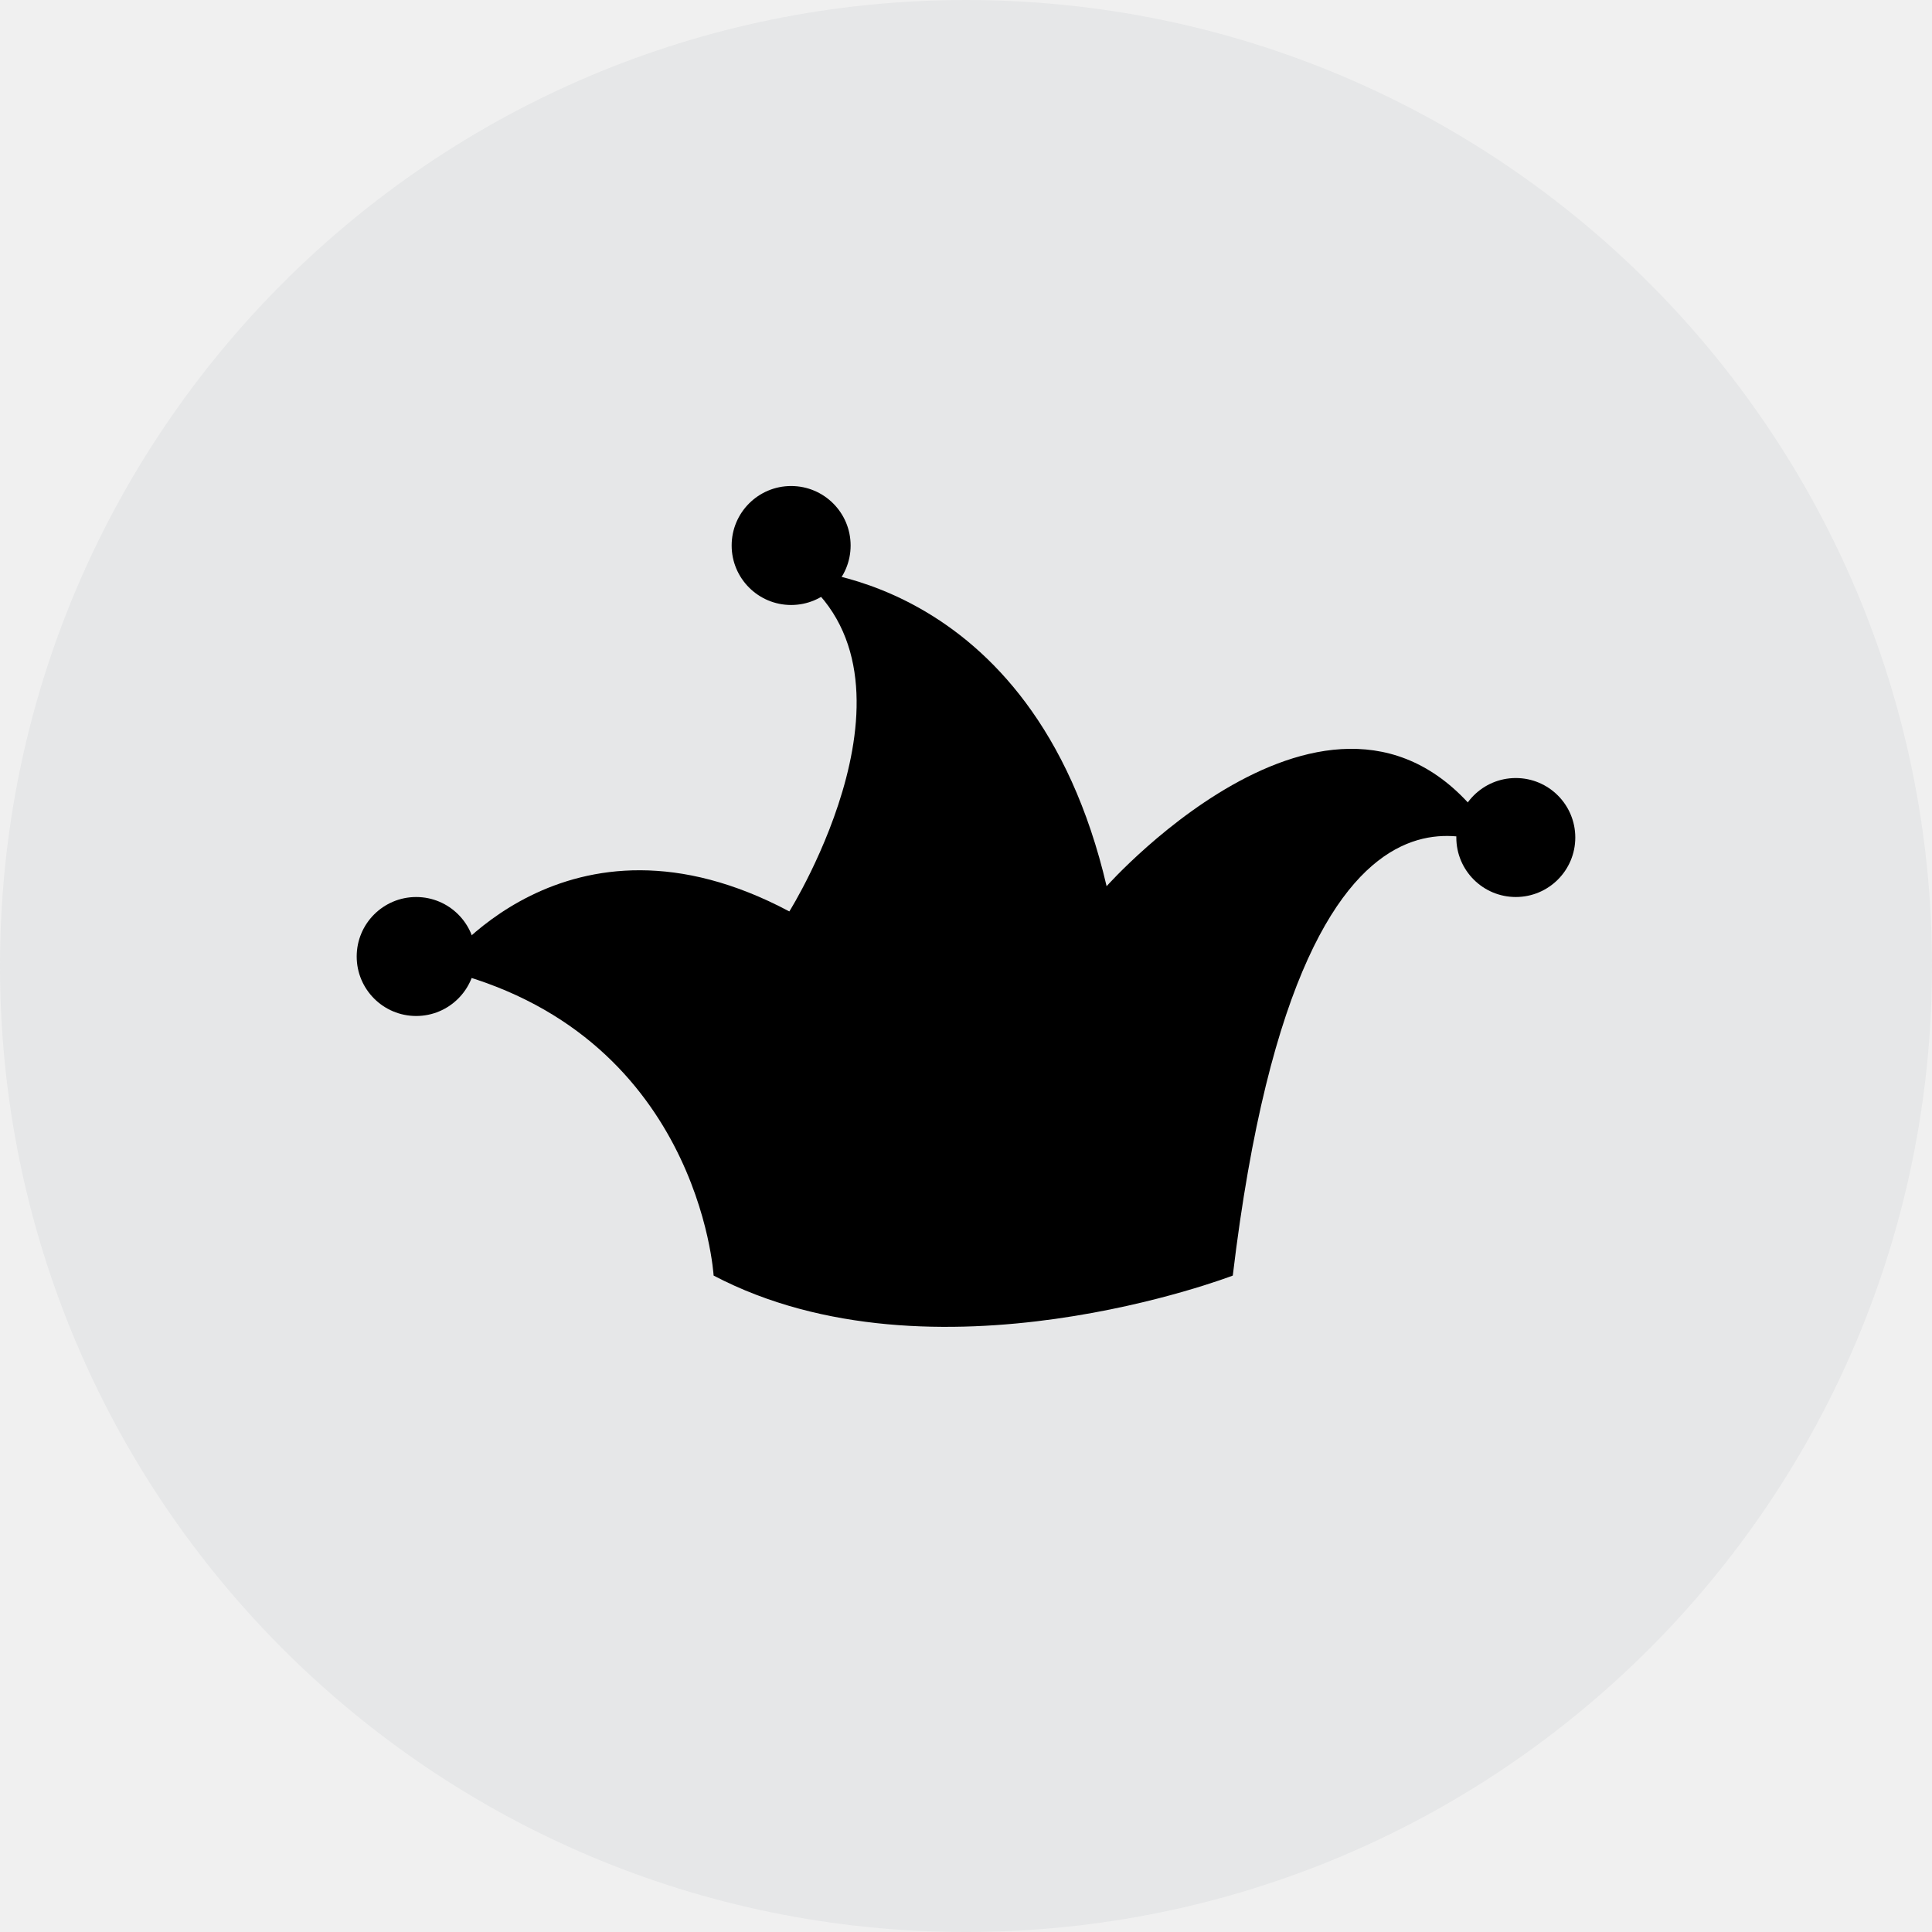
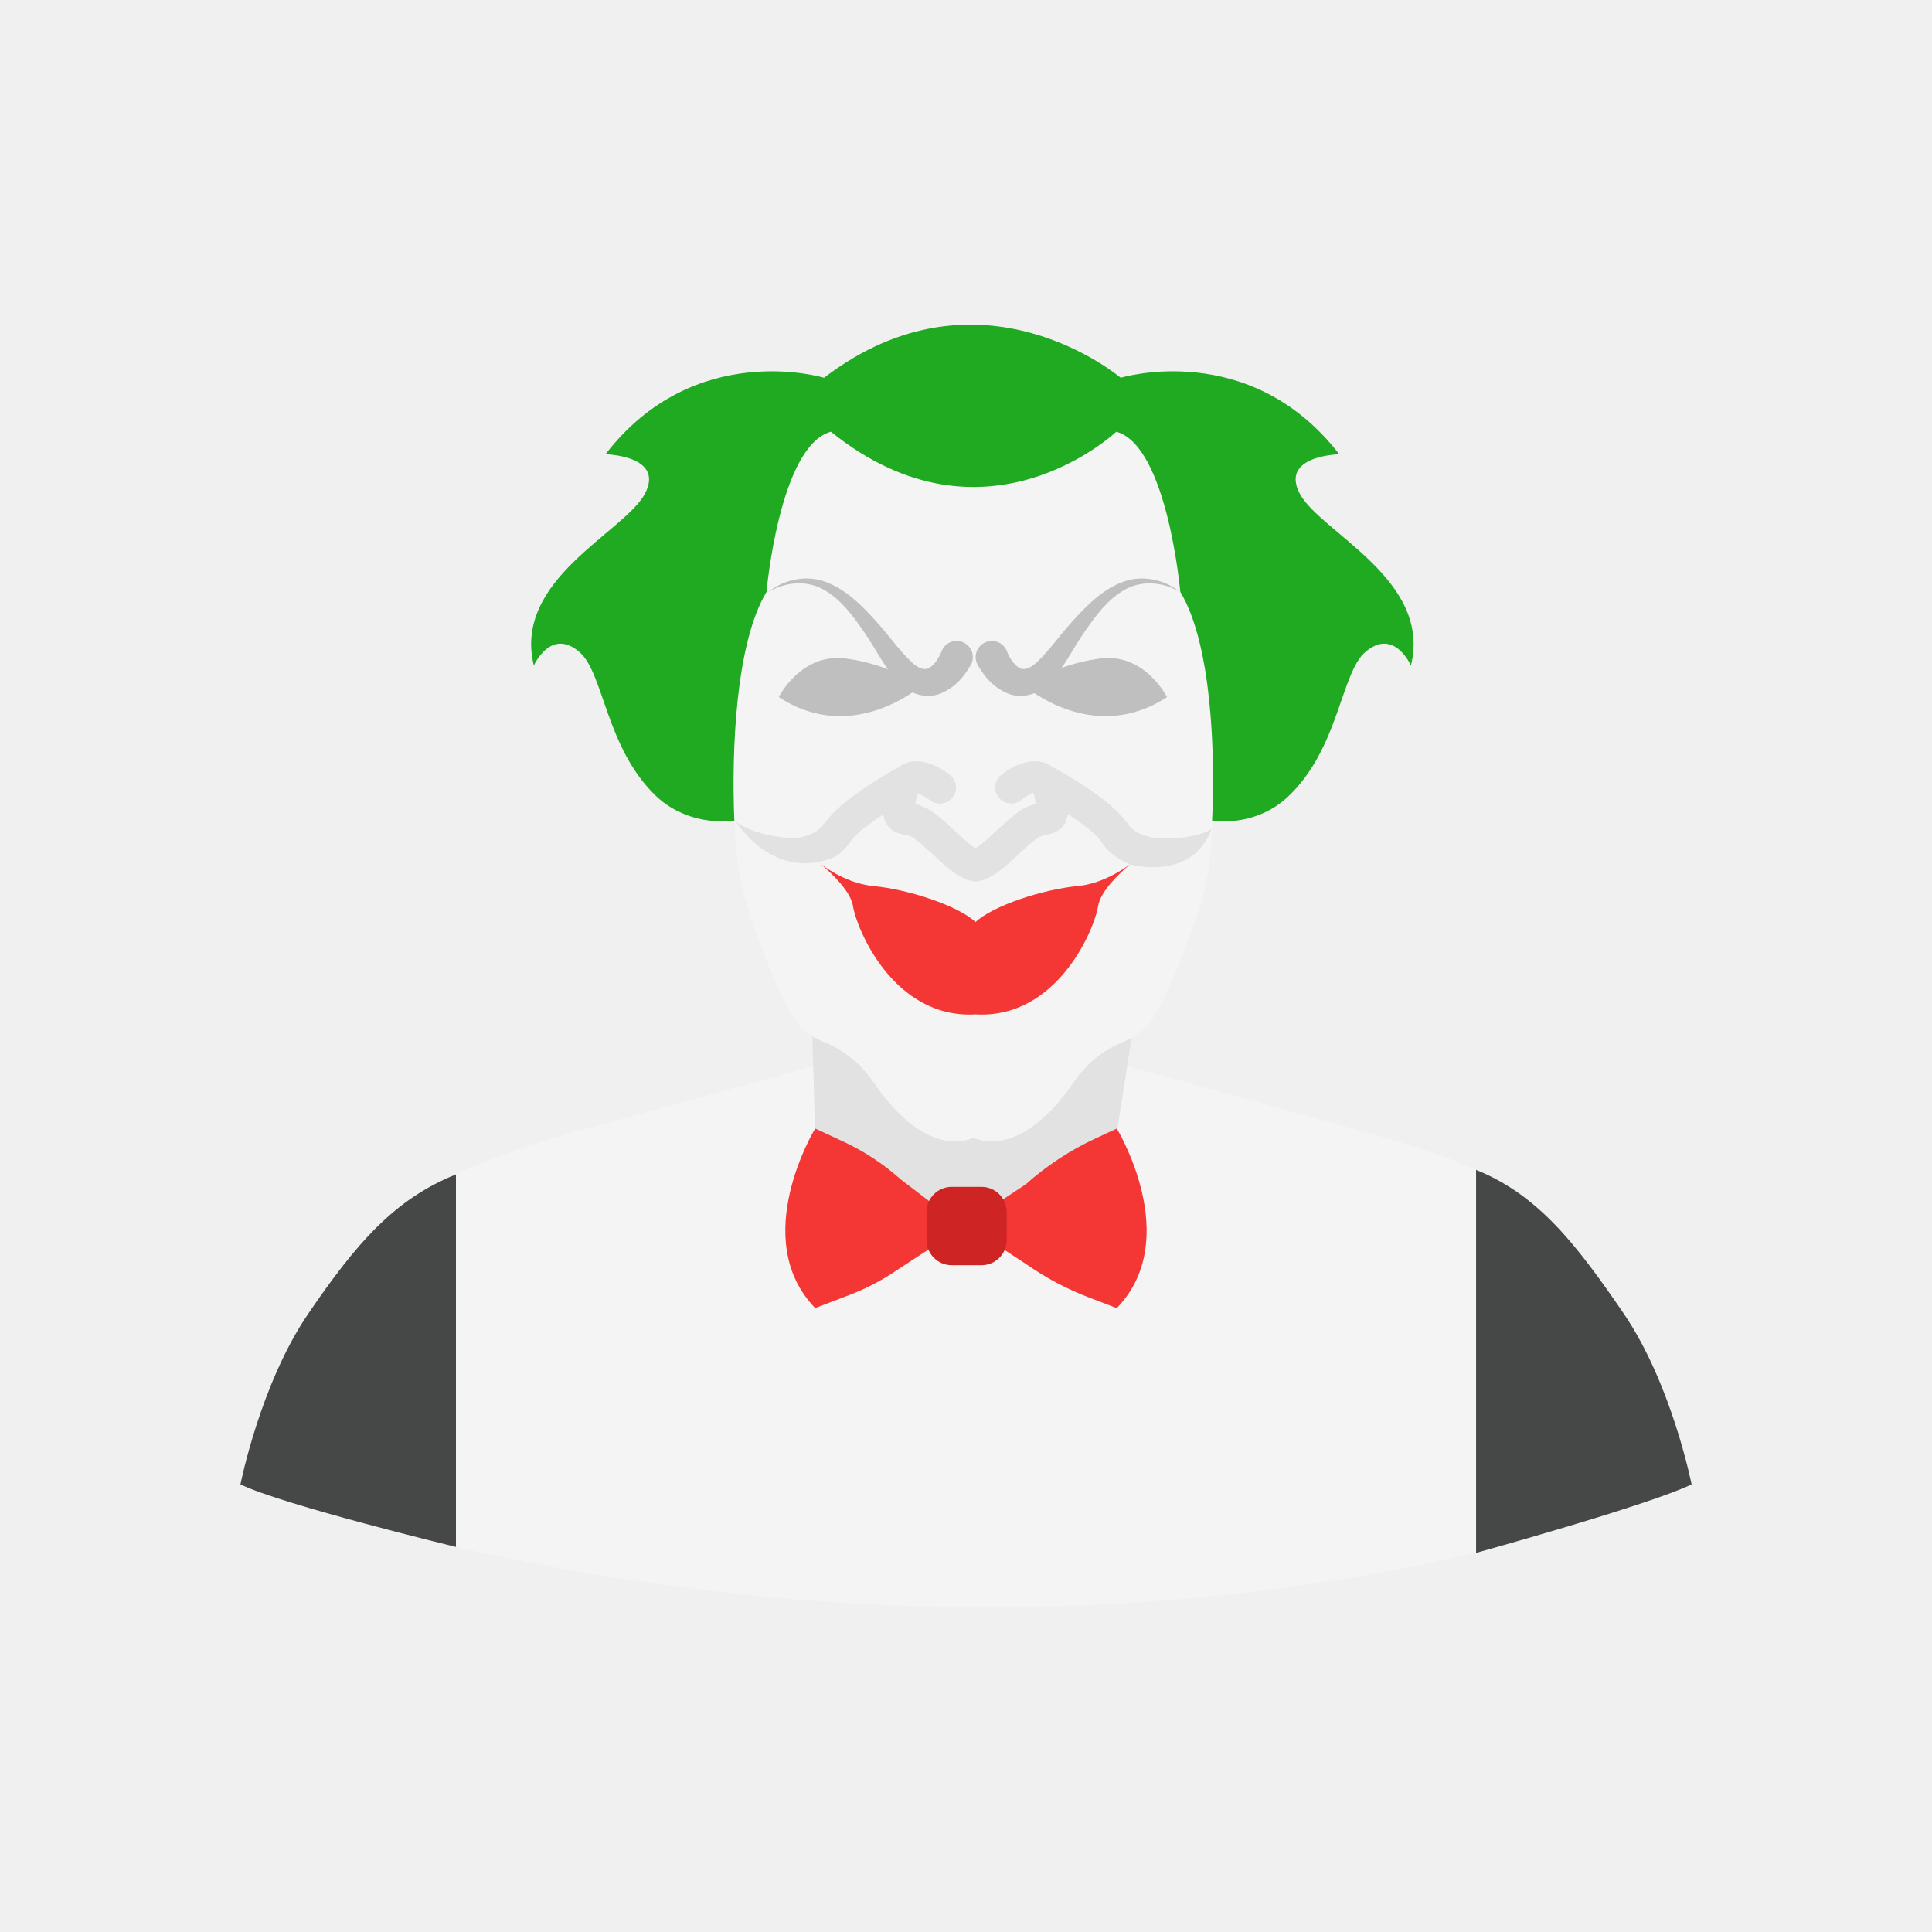
- <svg xmlns="http://www.w3.org/2000/svg" enable-background="new 0 0 128 128" height="128px" version="1.1" viewBox="0 0 128 128" width="128px" xml:space="preserve">
-   <g id="bg">
-     <circle cx="64" cy="-74" fill="#E6E7E8" r="64" />
-     <circle cx="202" cy="-74" fill="#E6E7E8" r="64" />
-     <circle cx="340" cy="-74" fill="#E6E7E8" r="64" />
-     <circle cx="478" cy="-74.25" fill="#E6E7E8" r="64" />
-     <circle cx="616" cy="-74.25" fill="#E6E7E8" r="64" />
-     <circle cx="64" cy="64" fill="#E6E7E8" r="64" />
-     <circle cx="202" cy="64" fill="#E6E7E8" r="64" />
-     <circle cx="340" cy="64" fill="#E6E7E8" r="64" />
-     <circle cx="478" cy="64" fill="#E6E7E8" r="64" />
-     <circle cx="616" cy="64" fill="#E6E7E8" r="64" />
-   </g>
-   <g id="icon">
+ <svg xmlns="http://www.w3.org/2000/svg" style="enable-background:new 0 0 48 48;" version="1.1" viewBox="0 0 48 48" xml:space="preserve">
+   <g id="Icons">
    <g>
-       <path d="M64-50.25v-40.599h-1.766l-1.765-4.493l-0.963,8.986c0,0-4.173,0.481-6.9-1.444c-2.729-1.926-5.296-3.691-5.296-9.949    H15.697c0,0,14.282,5.938,14.282,26.959C29.979-70.79,59.025-74.803,64-50.25z" />
-       <path d="M64-50.25v-40.599h1.765l1.766-4.493l0.963,8.986c0,0,4.172,0.481,6.9-1.444c2.728-1.926,5.295-3.691,5.295-9.949h31.613    c0,0-14.282,5.938-14.282,26.959C98.02-70.79,68.975-74.803,64-50.25z" />
-     </g>
-     <g>
-       <circle cx="202" cy="-74" fill="#6D6F71" r="43.375" />
-       <circle cx="202.192" cy="-73.603" fill="#FFFFFF" r="36.146" />
-       <circle cx="201.999" cy="-73.603" fill="#6D6F71" r="28.916" />
-       <circle cx="202" cy="-73.603" r="21.687" />
-       <polygon fill="#FFFFFF" points="202.001,-95.348 208.381,-82.417 222.651,-80.345 212.326,-70.279 214.764,-56.066     202.001,-62.777 189.237,-56.066 191.675,-70.279 181.349,-80.345 195.619,-82.417   " />
-     </g>
-     <polygon points="364.5,-113.707 327,-78.207 334.5,-78.207 320.5,-58.207 329.5,-58.207 316,-35.707 354,-70.707 345.5,-70.707    359.5,-88.207 350.387,-88.221  " />
-     <g>
-       <rect fill="#414042" height="11.087" width="53.801" x="451.1" y="-107.994" />
-       <rect fill="#414042" height="11.086" width="53.801" x="451.1" y="-51.592" />
+       <path d="M20.22,25.532l0.175,0.902l-6.113,1.69c-1.071,0.296-2.066,0.632-2.954,1.052    c-1.742,0.823-2.06,3.129-2.778,4.918l-1.28,2.008c0,0,0.694,1.557,4.06,2.33    c5.59,1.284,14.976,2.541,25.344,0.147c1.864-0.43,3.143-3.874,3.143-3.874    c-0.761-1.906-1.247-4.812-3.145-5.642c-0.805-0.352-1.69-0.643-2.635-0.905l-6.053-1.679l-0.124-0.736    L20.22,25.532z" style="fill:#F4F4F4;" />
+       <path d="M11.328,29.178v9.255c0,0-4.314-1.046-5.354-1.554c0,0,0.491-2.491,1.686-4.243    S9.803,29.791,11.328,29.178z" style="fill:#464747;" />
+       <path d="M36.673,29.066v9.515c0,0,4.314-1.194,5.354-1.702c0,0-0.491-2.491-1.686-4.243    C39.146,30.884,38.197,29.679,36.673,29.066z" style="fill:#464747;" />
+       <polygon points="20.182,25.673 20.261,28.456 22.75,30.461 27.227,30.461     27.601,29.071 28.114,25.786 28.114,25.081   " style="fill:#E2E2E2;" />
      <g>
-         <path d="M477.837-89.82c8.678,0,15.737,7.06,15.737,15.738c0,8.677-7.06,15.736-15.737,15.736     S462.1-65.405,462.1-74.082C462.1-82.76,469.159-89.82,477.837-89.82 M477.837-100.82c-14.767,0-26.737,11.971-26.737,26.738     c0,14.766,11.971,26.736,26.737,26.736s26.737-11.971,26.737-26.736C504.574-88.85,492.604-100.82,477.837-100.82L477.837-100.82     z" fill="#414042" />
-       </g>
-     </g>
-     <path d="M583.75-93.022l2.619-4.911c0,0,30.173-8.901,42.891-11.459c9.822-1.977,14.897,1.298,16.698,5.566   c1.655,3.924,2.292,14.23-7.857,19.317c-9.303,4.662-9.495,4.256-9.495,4.256l19.645,42.235L610.271-71.74l-8.186,24.556   l-18.335,5.565l15.716-46.819l18.008-3.602l-2.947,8.186c0,0,11.173-1.966,10.805-9.167c-0.327-6.396-6.548-5.566-11.459-5.566   s-18.99,2.62-21.282,3.602C590.298-94.004,583.75-93.022,583.75-93.022z" />
-     <g>
-       <path d="M81.675,84.51c0,0-19.825,7.644-34.396,0c0,0-0.955-16.242-18.153-20.303c0,0,8.36-11.704,23.17-3.822    c0,0,10.032-16.004,0-22.691c0,0,16.103-0.013,21.02,21.02c0,0,16.178-18.221,25.797-3.104    C100.784,58.235,86.452,44.62,81.675,84.51z" />
-       <circle cx="52.415" cy="36.141" r="3.941" />
-       <circle cx="100.426" cy="55.488" r="3.941" />
-       <circle cx="27.573" cy="63.371" r="3.941" />
-     </g>
-     <g>
-       <path d="M202.192,47.208c0,0-0.958-0.124-1-0.333s-0.387-0.199-0.668,0.166s-0.406,0.834-0.688,0.834s-0.438-0.213-0.312-1.138    s1.094-2.237,1.094-2.237s-1.562,0.469-1.906,1s-0.312,1.469-0.312,1.469l-0.001,0.594c0,0-2.687-2.812-3.374-3.594    s-1.219-0.438-2.781-0.312s-4.625,0.344-5.5,0.375s-2.906-0.312-2.906-0.312s-0.125-5.969,0.75-9.219s0.875-3.25,0.875-3.25    s1.156-6.281,1.406-7.281s0.875-2.844,0.875-3.406s0-0.774,0-0.774l-4.125,11.337c0,0-2.531,9.094-2.938,10.844    s-0.375,2.531-0.375,2.531s2,2.594,2.719,2.594s0.906-0.875,0.906-0.875s0.406-0.281,0.719-0.312s6.406-0.062,6.812-0.031    s2.812,0.156,2.812,0.156s1.094,1.188,1.438,1.844s0.531,1.406,0.531,1.406s-2.375-0.812-2.812-1.125s-1.531-0.875-2.469-0.719    s-2.844,1.188-4.312,1.469s-6.312,1.531-7.438,1.75s-3.219,0.875-3.219,0.875s0.281-10.75,1.062-13.406s1.875-7.969,2.281-9.094    s2.062-5.281,2.156-5.469s1.219-2.406,1.219-2.781s-2.219,3.656-2.219,3.656s-4.281,9.156-4.781,10.906s-2.281,7.469-2.469,8.5    s-0.719,4.875-1,5.844s-0.562,1.844-0.562,1.844s1.625,1.375,2.5,2.25s1.812,1.438,1.812,1.438s1.25-1.031,2.25-1.656    s4.531-1.688,5.594-2.094s5.562-1.438,7.812-1.219s2.562,0.438,3.375,1s0.969,1,0.969,1s-3.312,0.469-4.406,0.469    s-3.094-0.094-3.094-0.094s-5.719,5.594-6.75,6.469s-4.812,4.156-5.906,4.969s-2.688,2.312-3.562,2.688s-1.911,0.531-2.531,0.219    s-0.62-0.438-0.62-0.438s-0.067,6.812,0.339,10.031s1.125,8.188,3.062,13.562s6.75,14.75,6.75,14.75s-4.812-11.125-5.625-20.062    s-0.438-14.375-0.438-14.375s8.625-8.312,10.875-10.25s4.5-4.875,6.188-5.062s5.688-0.688,5.688-0.688s-5.312,5.125-6.312,5.688    s-1.375,0.125-1.375,0.125l-0.5-0.062c0,0-0.188,8.562,0.125,12.688s1,16,1.938,22.062s2.875,12.438,3.25,13.375    s1.812,4.312,2.312,5.062s1.438,1.459,1.438,1.459S194.024,110,193.024,105s-2.375-8.938-2.438-17.812s0-15.125,0-15.125    s0.25-6,0.375-7.062s0.125-1.062-0.312-1.5s-0.5-0.375,0-1.312s2.438-3,2.438-3s1.688-2,2.5-2.5s0.812-0.5,0.812-0.5    s0.812-0.25,0.125,1.312s-1.438,1.938-1.375,2.875s0.75,6.688,1.438,9.875s2.438,6.688,3.062,8.125S202.023,82,202.023,82    s-1.476-2.75,0.169-2.125" />
-       <path d="M202.192,47.208c0,0,0.958-0.124,1-0.333s0.387-0.199,0.668,0.166s0.406,0.834,0.688,0.834s0.438-0.213,0.312-1.138    s-1.094-2.237-1.094-2.237s1.562,0.469,1.906,1s0.312,1.469,0.312,1.469l0.001,0.594c0,0,2.687-2.812,3.374-3.594    s1.219-0.438,2.781-0.312s4.625,0.344,5.5,0.375s2.906-0.312,2.906-0.312s0.125-5.969-0.75-9.219s-0.875-3.25-0.875-3.25    s-1.156-6.281-1.406-7.281s-0.875-2.844-0.875-3.406s0-0.774,0-0.774l4.125,11.337c0,0,2.531,9.094,2.938,10.844    s0.375,2.531,0.375,2.531s-2,2.594-2.719,2.594s-0.906-0.875-0.906-0.875s-0.406-0.281-0.719-0.312s-6.406-0.062-6.812-0.031    s-2.812,0.156-2.812,0.156s-1.094,1.188-1.438,1.844s-0.531,1.406-0.531,1.406s2.375-0.812,2.812-1.125s1.531-0.875,2.469-0.719    s2.844,1.188,4.312,1.469s6.312,1.531,7.438,1.75s3.219,0.875,3.219,0.875s-0.281-10.75-1.062-13.406s-1.875-7.969-2.281-9.094    s-2.062-5.281-2.156-5.469s-1.219-2.406-1.219-2.781s2.219,3.656,2.219,3.656s4.281,9.156,4.781,10.906s2.281,7.469,2.469,8.5    s0.719,4.875,1,5.844s0.562,1.844,0.562,1.844s-1.625,1.375-2.5,2.25s-1.812,1.438-1.812,1.438s-1.25-1.031-2.25-1.656    s-4.531-1.688-5.594-2.094s-5.562-1.438-7.812-1.219s-2.562,0.438-3.375,1s-0.969,1-0.969,1s3.312,0.469,4.406,0.469    s3.094-0.094,3.094-0.094s5.719,5.594,6.75,6.469s4.812,4.156,5.906,4.969s2.688,2.312,3.562,2.688s1.911,0.531,2.531,0.219    s0.62-0.438,0.62-0.438s0.067,6.812-0.339,10.031s-1.125,8.188-3.062,13.562s-6.75,14.75-6.75,14.75s4.812-11.125,5.625-20.062    s0.438-14.375,0.438-14.375s-8.625-8.312-10.875-10.25s-4.5-4.875-6.188-5.062s-5.688-0.688-5.688-0.688s5.312,5.125,6.312,5.688    s1.375,0.125,1.375,0.125l0.5-0.062c0,0,0.188,8.562-0.125,12.688s-1,16-1.938,22.062s-2.875,12.438-3.25,13.375    s-1.812,4.312-2.312,5.062s-1.438,1.459-1.438,1.459S210.36,110,211.36,105s2.375-8.938,2.438-17.812s0-15.125,0-15.125    s-0.25-6-0.375-7.062s-0.125-1.062,0.312-1.5s0.5-0.375,0-1.312s-2.438-3-2.438-3s-1.688-2-2.5-2.5s-0.812-0.5-0.812-0.5    s-0.812-0.25-0.125,1.312s1.438,1.938,1.375,2.875s-0.75,6.688-1.438,9.875s-2.438,6.688-3.062,8.125S202.361,82,202.361,82    s1.476-2.75-0.169-2.125" />
-     </g>
-     <g>
-       <g>
-         <path d="M339.999,38.246c0,0-11.114,0-13.376,2.437l-8.7-17.053c0,0-6.786,7.482-8.7,16.009     c-1.914,8.525,1.044,8.178,1.044,14.094s-1.393,15.139-0.87,20.358c0.521,5.221,1.218,13.051,6.612,20.707     c5.394,7.656,13.572,13.572,13.572,13.572s-8.179-7.83-7.83-11.658c0.348-3.828,0.174-3.307,5.22-4.872     c5.046-1.566,6.786-2.784,9.396-5.046c2.61-2.263,3.632-1.74,3.632-1.74V38.246z" />
-         <path d="M314.269,70.089c0,0,5.395-4.002,13.225-2.436c7.83,1.565,9.222,13.224,9.222,13.224     s-5.394,4.524-11.223,2.784c-5.829-1.739-8.439-6.612-9.832-9.048C314.269,72.177,314.269,70.089,314.269,70.089z" fill="#FFFFFF" />
-         <path d="M339.999,97.06c0,0-1.021-1.218-4.502,0c-3.48,1.219-3.48,1.219-3.48,1.219s1.74,2.262,4.698,2.958     c2.958,0.695,3.284,0,3.284,0" />
+         <path d="M35.054,16.536c0,0-0.42-0.96-1.14-0.33c-0.602,0.527-0.652,2.403-1.921,3.594     c-0.424,0.398-0.995,0.606-1.576,0.606h-12.478c-0.606,0-1.205-0.212-1.643-0.632     c-1.242-1.192-1.295-3.045-1.893-3.568c-0.72-0.63-1.14,0.33-1.14,0.33c-0.53-2.14,2.25-3.31,2.76-4.27     c0.5-0.95-0.98-0.98-0.98-0.98c2.22-2.88,5.43-1.9,5.43-1.9c3.88-2.97,7.37,0,7.37,0s3.21-0.98,5.43,1.9c0,0-1.48,0.03-0.98,0.98     C32.804,13.226,35.584,14.396,35.054,16.536z" style="fill:#1FAA22;" />
+         <path d="M30.114,20.406v0.19c-0.02,0.35-0.05,0.64-0.07,0.86c-0.01,0.09-0.02,0.17-0.03,0.23     c-0.17,1.04-1.07,3.29-1.49,3.78c-0.1,0.12-0.25,0.23-0.41,0.32c-0.08,0.04-0.17,0.09-0.25,0.12c-0.49,0.2-0.89,0.55-1.18,0.97     c-1.25,1.82-2.28,1.5-2.5,1.39c-0.23,0.11-1.25,0.43-2.49-1.39c-0.29-0.42-0.7-0.77-1.18-0.97c-0.08-0.03-0.16-0.07-0.24-0.11     c-0.16-0.09-0.32-0.2-0.43-0.33c-0.41-0.49-1.31-2.74-1.48-3.78c-0.02-0.1-0.03-0.23-0.05-0.38c-0.03-0.25-0.05-0.55-0.06-0.9     c-0.01-0.01-0.01-0.02-0.01-0.03c-0.07-1.71,0.03-4.39,0.8-5.67c0,0,0.32-3.63,1.6-3.98c3.83,3.09,7.09,0,7.09,0     c1.27,0.35,1.59,3.98,1.59,3.98C30.104,15.996,30.194,18.696,30.114,20.406z" style="fill:#F4F4F4;" />
+         <path d="M25.46,17.044c0,0,1.698,1.483,3.533,0.274c0,0-0.548-1.105-1.667-0.957     C26.207,16.509,25.46,17.044,25.46,17.044z" style="fill:#BFBFBF;" />
+         <path d="M22.882,17.044c0,0-1.698,1.483-3.533,0.274c0,0,0.548-1.105,1.667-0.957     C22.135,16.509,22.882,17.044,22.882,17.044z" style="fill:#BFBFBF;" />
+         <g>
+           <path d="M26.767,22.015c-0.858,0.081-2.101,0.488-2.53,0.894      c-0.429-0.406-1.672-0.813-2.53-0.894c-0.559-0.053-1.041-0.345-1.312-0.544      c0.286,0.242,0.742,0.678,0.798,1.045c0.081,0.537,0.997,2.801,3.044,2.686      c2.047,0.115,2.963-2.149,3.044-2.686c0.056-0.367,0.512-0.803,0.798-1.045      C27.809,21.669,27.326,21.962,26.767,22.015z" style="fill:#F43735;" />
+         </g>
+         <path d="M30.104,20.596c-0.45,1.19-1.73,0.95-1.99,0.89c-0.02-0.01-0.04-0.01-0.04-0.01     c-0.31-0.13-0.56-0.32-0.72-0.57c-0.09-0.14-0.3-0.32-0.56-0.5c-0.08-0.06-0.17-0.12-0.26-0.18c-0.01,0.06-0.03,0.12-0.05,0.18     c-0.01,0.03-0.02,0.06-0.04,0.08c-0.13,0.19-0.33,0.23-0.45,0.25c-0.07,0.02-0.12,0.03-0.18,0.06c-0.13,0.08-0.32,0.25-0.5,0.42     c-0.35,0.33-0.68,0.63-1.02,0.68c-0.02,0.01-0.04,0.01-0.06,0.01c-0.02,0-0.04,0-0.05-0.01c-0.34-0.05-0.67-0.35-1.02-0.68     c-0.19-0.17-0.37-0.34-0.5-0.42c-0.06-0.03-0.12-0.04-0.19-0.06c-0.12-0.02-0.32-0.06-0.44-0.25c-0.02-0.03-0.03-0.05-0.04-0.08     c-0.03-0.05-0.04-0.11-0.05-0.17c-0.09,0.06-0.17,0.11-0.25,0.17c-0.26,0.18-0.47,0.36-0.56,0.5c-0.09,0.13-0.2,0.25-0.33,0.35     c0,0-0.01,0-0.02,0.01c-0.15,0.08-1.42,0.68-2.51-0.86c0.4,0.32,1.18,0.42,1.44,0.42c0.36-0.02,0.65-0.19,0.75-0.35     c0.02-0.02,0.03-0.04,0.06-0.07c0.4-0.55,1.5-1.18,1.79-1.34c0.07-0.05,0.14-0.09,0.2-0.11c0.48-0.17,0.99,0.22,1.09,0.3     c0.17,0.14,0.2,0.39,0.06,0.56c-0.14,0.17-0.39,0.2-0.57,0.06c-0.09-0.08-0.23-0.15-0.3-0.16c0,0.01-0.01,0.04-0.02,0.08     c-0.02,0.08-0.03,0.14-0.03,0.18c0.1,0.03,0.21,0.06,0.32,0.13c0.13,0.07,0.26,0.18,0.4,0.3c0.08,0.07,0.16,0.15,0.24,0.22     c0.16,0.15,0.4,0.37,0.53,0.45c0.14-0.08,0.38-0.3,0.53-0.45c0.09-0.07,0.17-0.15,0.25-0.22c0.14-0.12,0.26-0.23,0.39-0.3     c0.12-0.07,0.24-0.11,0.33-0.13c-0.01-0.04-0.02-0.1-0.03-0.18c-0.02-0.08-0.04-0.1-0.04-0.1c-0.02,0.01-0.2,0.1-0.29,0.18     c-0.17,0.14-0.42,0.11-0.56-0.06c-0.14-0.17-0.12-0.42,0.06-0.56c0.09-0.08,0.6-0.47,1.09-0.3c0.05,0.02,0.11,0.05,0.17,0.09     c0.28,0.15,1.42,0.79,1.84,1.36c0.02,0.02,0.04,0.05,0.05,0.07c0.1,0.16,0.39,0.33,0.76,0.35     C29.004,20.836,29.694,20.846,30.104,20.596z" style="fill:#E2E2E2;" />
+         <g>
+           <path d="M25.022,16.195c0.055,0.149,0.189,0.335,0.286,0.388      c0.083,0.062,0.203,0.058,0.361-0.053c0.31-0.244,0.624-0.707,0.961-1.078      c0.343-0.379,0.718-0.772,1.219-0.976c0.505-0.211,1.084-0.083,1.473,0.236      c-0.435-0.266-0.979-0.295-1.387-0.055c-0.414,0.235-0.712,0.637-0.988,1.039      c-0.292,0.411-0.472,0.844-0.893,1.295c-0.208,0.223-0.646,0.4-1.03,0.232      c-0.363-0.161-0.553-0.399-0.727-0.691c-0.114-0.191-0.051-0.438,0.14-0.551      c0.191-0.114,0.438-0.051,0.551,0.14c0.013,0.021,0.023,0.042,0.031,0.064L25.022,16.195z" style="fill:#BFBFBF;" />
+           <path d="M24.113,16.531c-0.174,0.292-0.364,0.53-0.727,0.691      c-0.385,0.168-0.823-0.008-1.03-0.232c-0.421-0.451-0.601-0.884-0.893-1.295      c-0.275-0.402-0.574-0.804-0.988-1.039c-0.409-0.24-0.952-0.211-1.387,0.055      c0.389-0.318,0.967-0.447,1.473-0.236c0.501,0.203,0.877,0.597,1.219,0.976      c0.337,0.371,0.651,0.834,0.961,1.078c0.158,0.111,0.278,0.115,0.361,0.053      c0.097-0.053,0.231-0.239,0.286-0.388l0.003-0.008c0.077-0.208,0.308-0.315,0.516-0.238      c0.208,0.077,0.315,0.308,0.238,0.516C24.136,16.488,24.125,16.511,24.113,16.531z" style="fill:#BFBFBF;" />
+         </g>
      </g>
      <g>
-         <path d="M339.999,38.246c0,0,11.115,0,13.377,2.437l8.7-17.053c0,0,6.786,7.482,8.7,16.009c1.914,8.525-1.044,8.178-1.044,14.094     s1.392,15.139,0.87,20.358c-0.522,5.221-1.218,13.051-6.612,20.707s-13.572,13.572-13.572,13.572s8.178-7.83,7.83-11.658     s-0.174-3.307-5.22-4.872c-5.047-1.566-6.786-2.784-9.396-5.046c-2.61-2.263-3.633-1.74-3.633-1.74V38.246z" />
-         <path d="M365.73,70.089c0,0-5.395-4.002-13.225-2.436c-7.83,1.565-9.222,13.224-9.222,13.224     s5.394,4.524,11.223,2.784c5.829-1.739,8.439-6.612,9.831-9.048C365.73,72.177,365.73,70.089,365.73,70.089z" fill="#FFFFFF" />
-         <path d="M339.999,97.06c0,0,1.022-1.218,4.503,0c3.479,1.219,3.479,1.219,3.479,1.219s-1.739,2.262-4.697,2.958     c-2.958,0.695-3.285,0-3.285,0" />
+         <path d="M24.758,29.905l0.725-0.48c0.521-0.465,1.108-0.851,1.741-1.144l0.522-0.242     c0,0,1.669,2.736,0,4.461l-0.698-0.267c-0.536-0.205-1.045-0.474-1.516-0.801l-0.829-0.544l-0.105-0.659     L24.758,29.905z" style="fill:#F43735;" />
+         <path d="M23.201,29.93l-0.816-0.623c-0.433-0.387-0.922-0.709-1.45-0.953l-0.682-0.316     c0,0-1.669,2.736,0,4.461l0.833-0.318c0.446-0.17,0.87-0.394,1.262-0.667l0.852-0.556v-0.868V29.93z" style="fill:#F43735;" />
+         <path d="M24.384,31.434h-0.738c-0.347,0-0.628-0.281-0.628-0.629v-0.69     c0-0.347,0.281-0.628,0.628-0.628h0.738c0.347,0,0.628,0.281,0.628,0.628v0.69     C25.013,31.153,24.732,31.434,24.384,31.434z" style="fill:#CE2424;" />
      </g>
-     </g>
-     <g>
-       <g>
-         <path d="M478.749,25.719c0,0-13.874-0.448-20.588,5.968c-6.715,6.416-8.06,17.904-8.06,23.873c0,5.968,0.599,14.771,0.599,14.771     s2.537,3.879,2.537,4.625s1.192,12.235,1.192,12.235s7.759,10.146,9.102,12.234s4.924,6.863,7.162,6.863s8.056,0,8.056,0V25.719z     " />
-         <path d="M478.749,55.56l-6.116-1.343l-2.984-22.231c0,0-9.102,1.79-11.489,3.432     c-2.387,1.641-2.387,1.641-2.387,1.641s1.193,19.099,0,24.918c-1.193,5.818-2.536,7.46-1.492,9.698s7.312,12.831,9.399,16.859     c2.09,4.029,4.775,8.058,4.775,8.058l2.089-2.238l8.205-0.148V55.56z" fill="#808284" />
-         <polygon points="459.354,64.661 472.633,70.629 470.544,73.763 462.039,71.972 459.354,68.391    " />
-         <polygon fill="#808284" points="478.749,95.547 470.693,95.547 468.753,97.785 464.425,93.159 464.425,96.591 468.306,102.261      471.587,101.066 476.96,101.216 477.557,100.618 478.749,100.618    " />
-       </g>
-       <g>
-         <path d="M478.749,25.719c0,0,13.874-0.448,20.588,5.968c6.715,6.416,8.06,17.904,8.06,23.873c0,5.968-0.599,14.771-0.599,14.771     s-2.537,3.879-2.537,4.625s-1.192,12.235-1.192,12.235s-7.759,10.146-9.103,12.234c-1.343,2.089-4.924,6.863-7.161,6.863     c-2.238,0-8.056,0-8.056,0V25.719z" />
-         <path d="M478.749,55.56l6.116-1.343l2.984-22.231c0,0,9.102,1.79,11.488,3.432     c2.388,1.641,2.388,1.641,2.388,1.641s-1.193,19.099,0,24.918c1.193,5.818,2.536,7.46,1.492,9.698     c-1.045,2.238-7.312,12.831-9.4,16.859c-2.089,4.029-4.774,8.058-4.774,8.058l-2.089-2.238l-8.205-0.148V55.56z" fill="#808284" />
-         <polygon points="498.145,64.661 484.865,70.629 486.954,73.763 495.459,71.972 498.145,68.391    " />
-         <polygon fill="#808284" points="478.749,95.547 486.805,95.547 488.745,97.785 493.072,93.159 493.072,96.591 489.192,102.261      485.911,101.066 480.538,101.216 479.941,100.618 478.749,100.618    " />
-       </g>
-     </g>
-     <g>
-       <g>
-         <polygon points="616,30.93 648.501,30.93 664.252,50.485 616,107.495    " />
-         <polygon fill="#FFFFFF" points="616,35.246 645.958,35.246 658.295,50.563 616,100.678    " />
-       </g>
-       <g>
-         <polygon points="616,30.93 583.499,30.93 567.748,50.485 616,107.495    " />
-         <polygon fill="#FFFFFF" points="616,35.246 586.042,35.246 573.705,50.563 616,100.678    " />
-       </g>
-       <path d="M634.096,49.709c0,0-1.812-10.09-12.419-12.418c-10.607-2.329-17.335,0-20.181,1.293    c-2.846,1.294-6.727,4.398-4.916,7.503c1.812,3.104,3.105,4.425,8.279,6.353c5.175,1.927,14.23,0.831,21.733,1.25    c7.503,0.418,14.229,1.453,18.11,5.075s3.881,3.622,3.881,3.622l-19.146,22.768c0,0-4.916,3.363-12.419,2.846    c-7.503-0.517-12.936-2.846-12.936-2.846l-3.105-1.552l-4.861-7.504c0,0,0.463-3.104,7.708-2.328    c7.244,0.776,10.866,4.916,13.194,5.951c2.329,1.034,5.941,2.144,13.454-1.294s4.657-2.587,4.657-2.587s2.069-1.035,0.517-3.105    c-1.552-2.069-4.345-2.13-13.297-3.522c-8.953-1.393-23.334-2.428-26.233-2.428c-2.9,0-11.18-1.553-11.18-1.553l-4.139-5.691    c0,0-1.812-7.762,1.552-13.972c3.363-6.209,12.678-10.349,12.678-10.349l13.712-1.811h18.111c0,0,5.95,2.846,8.021,5.433    c2.069,2.587,2.069,2.587,2.069,2.587l5.434-6.727h6.209l2.328,3.104v12.16L634.096,49.709z" />
    </g>
  </g>
</svg>
